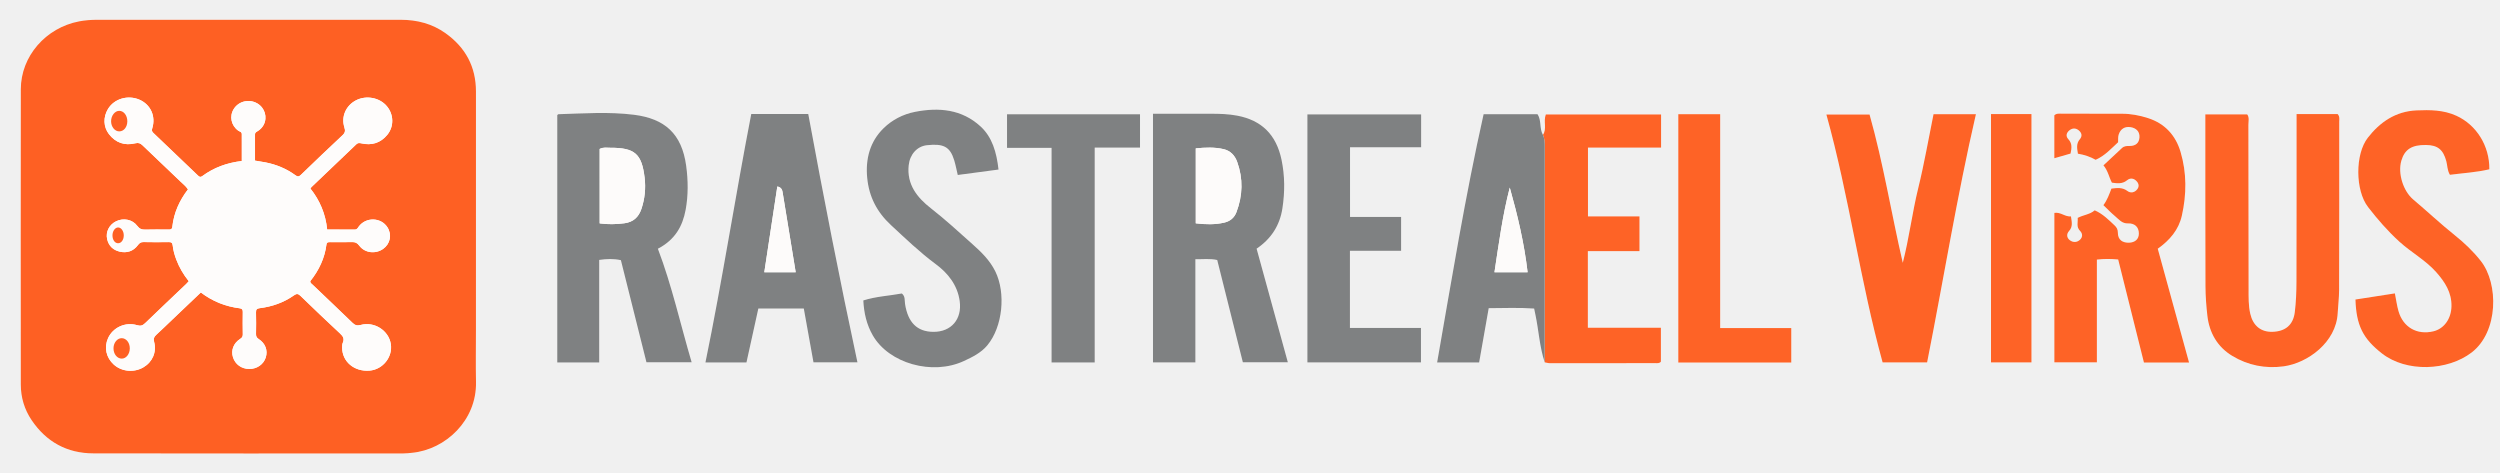
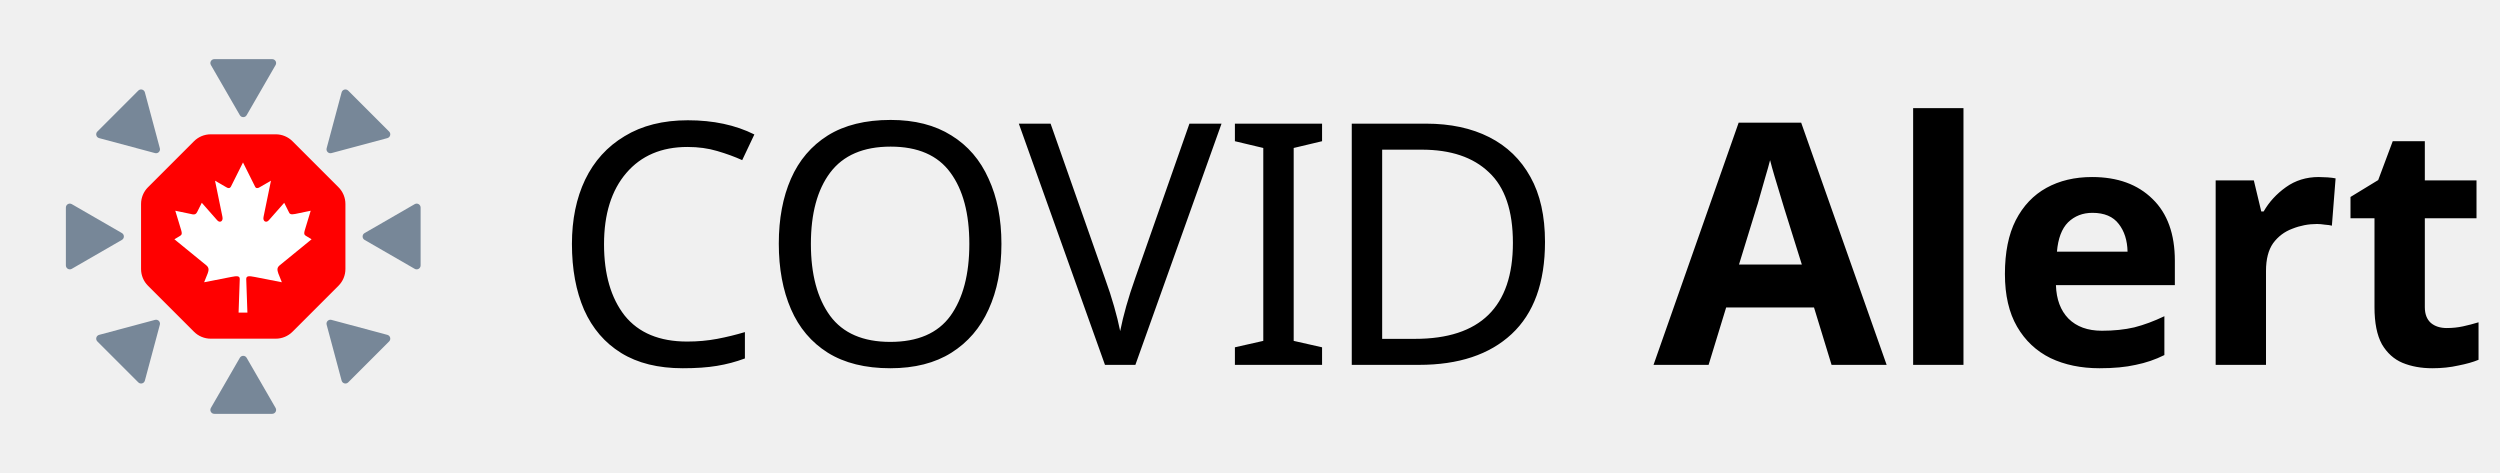
- <svg xmlns="http://www.w3.org/2000/svg" xmlns:xlink="http://www.w3.org/1999/xlink" version="1.1" id="Layer_1" x="0px" y="0px" width="185px" height="35px" viewBox="0 0 185 35" enable-background="new 0 0 185 35" xml:space="preserve">
-   <g>
-     <g>
-       <defs>
-         <rect id="SVGID_1_" x="0.5" width="184" height="35" />
-       </defs>
-       <clipPath id="SVGID_2_">
-         <use xlink:href="#SVGID_1_" overflow="visible" />
-       </clipPath>
-       <g id="gNJSbI.tif" clip-path="url(#SVGID_2_)">
-         <g>
-           <path fill="#FDFBFA" d="M114.177,9.981c-0.274-0.473-0.092-1.072-0.401-1.531c-1.334,0-2.646,0-3.989,0      c-1.367,6.089-2.36,12.217-3.44,18.371c1.097,0,2.082,0,3.109,0c0.238-1.349,0.47-2.658,0.709-4.016      c1.161-0.005,2.259-0.053,3.361,0.029c0.042,0.204,0.069,0.335,0.097,0.466c0.247,1.168,0.305,2.373,0.685,3.516      c0.133,0.022,0.266,0.063,0.399,0.063c2.591,0.001,5.183-0.001,7.774-0.005c0.155,0,0.323,0.028,0.424-0.112      c0-0.82,0-1.625,0-2.509c-1.835,0-3.616,0-5.405,0c0-1.913,0-3.745,0-5.669c1.292,0,2.551,0,3.821,0c0-0.894,0-1.694,0-2.568      c-1.298,0-2.538,0-3.812,0c0-1.719,0-3.363,0-5.092c1.825,0,3.607,0,5.41,0c0-0.868,0-1.651,0-2.451c-2.884,0-5.727,0-8.531,0      C114.196,9.005,114.486,9.529,114.177,9.981z M90.074,19.241c0.634,2.53,1.271,5.071,1.896,7.565c1.147,0,2.196,0,3.331,0      c-0.784-2.851-1.546-5.621-2.312-8.405c1.101-0.745,1.722-1.746,1.912-2.996c0.181-1.197,0.182-2.394-0.068-3.59      c-0.382-1.822-1.448-2.917-3.297-3.262c-0.633-0.118-1.263-0.135-1.898-0.138c-1.426-0.005-2.852-0.002-4.317-0.002      c0,6.175,0,12.275,0,18.403c1.047,0,2.052,0,3.138,0c0-2.562,0-5.073,0-7.637C89.032,19.195,89.524,19.119,90.074,19.241z       M48.684,18.406c1.275-0.663,1.83-1.67,2.054-2.881c0.199-1.079,0.189-2.162,0.04-3.254c-0.324-2.385-1.59-3.495-3.872-3.781      c-1.841-0.23-3.719-0.098-5.581-0.04c-0.035,0.001-0.068,0.053-0.088,0.07c0,6.109,0,12.205,0,18.301c1.049,0,2.037,0,3.105,0      c0-2.556,0-5.066,0-7.588c0.572-0.081,1.061-0.099,1.603,0.019c0.631,2.521,1.263,5.043,1.892,7.556c1.137,0,2.206,0,3.346,0      C50.345,23.971,49.729,21.153,48.684,18.406z M169.946,8.442c0,0.326,0,0.573,0,0.82c-0.001,3.864,0.004,7.729-0.008,11.593      c-0.002,0.749-0.03,1.503-0.123,2.245c-0.119,0.957-0.707,1.433-1.668,1.455c-0.846,0.019-1.425-0.455-1.629-1.342      c-0.139-0.604-0.122-1.221-0.123-1.833c-0.008-4.046-0.005-8.093-0.014-12.139c-0.001-0.262,0.086-0.544-0.089-0.776      c-1.025,0-2.033,0-3.097,0c0,0.232,0,0.41,0,0.589c0.001,4.046-0.004,8.093,0.01,12.139c0.003,0.726,0.059,1.454,0.141,2.176      c0.145,1.271,0.753,2.311,1.84,2.967c1.153,0.695,2.442,0.959,3.798,0.775c1.794-0.244,3.897-1.79,4.005-3.937      c0.029-0.567,0.103-1.133,0.105-1.699c0.011-4.16,0.01-8.32,0.01-12.48c0-0.175,0.051-0.366-0.118-0.552      C172.023,8.442,171.033,8.442,169.946,8.442z M156.745,19.202c0.644,2.576,1.276,5.102,1.907,7.626c1.137,0,2.195,0,3.339,0      c-0.781-2.838-1.544-5.613-2.316-8.421c0.885-0.627,1.547-1.4,1.782-2.443c0.354-1.576,0.367-3.162-0.094-4.72      c-0.365-1.233-1.164-2.102-2.401-2.501c-0.624-0.202-1.274-0.326-1.941-0.325c-1.478,0.003-2.955-0.006-4.433-0.006      c-0.2,0-0.412-0.03-0.567,0.123c0,1.045,0,2.076,0,3.176c0.448-0.129,0.832-0.24,1.201-0.346      c0.092-0.419,0.126-0.756-0.167-1.068c-0.206-0.22-0.141-0.471,0.087-0.654c0.222-0.177,0.469-0.174,0.688,0.006      c0.226,0.186,0.275,0.426,0.077,0.657c-0.274,0.32-0.207,0.665-0.141,1.069c0.478,0.078,0.925,0.228,1.313,0.452      c0.693-0.306,1.157-0.835,1.661-1.298c0.012-0.204-0.012-0.395,0.041-0.562c0.135-0.427,0.459-0.626,0.894-0.554      c0.397,0.066,0.672,0.315,0.647,0.747c-0.025,0.432-0.296,0.645-0.728,0.643c-0.206-0.001-0.403-0.002-0.571,0.157      c-0.441,0.421-0.891,0.832-1.368,1.276c0.336,0.394,0.412,0.876,0.626,1.282c0.419,0.06,0.784,0.103,1.128-0.18      c0.241-0.198,0.519-0.145,0.726,0.101c0.146,0.174,0.168,0.374,0.025,0.563c-0.199,0.263-0.501,0.304-0.727,0.133      c-0.376-0.285-0.759-0.228-1.186-0.178c-0.162,0.419-0.31,0.845-0.595,1.226c0.298,0.284,0.564,0.565,0.858,0.811      c0.285,0.238,0.51,0.558,0.974,0.54c0.461-0.018,0.79,0.245,0.793,0.745c0.002,0.444-0.313,0.663-0.708,0.68      c-0.486,0.021-0.849-0.196-0.847-0.749c0.001-0.231-0.09-0.385-0.245-0.532c-0.443-0.416-0.87-0.851-1.468-1.114      c-0.352,0.31-0.83,0.336-1.26,0.56c0.032,0.33-0.123,0.664,0.176,0.963c0.202,0.202,0.199,0.474-0.018,0.667      c-0.227,0.202-0.518,0.199-0.751,0.012c-0.229-0.184-0.236-0.458-0.047-0.667c0.292-0.322,0.207-0.659,0.143-1.085      c-0.44,0.045-0.769-0.342-1.228-0.258c0,3.699,0,7.367,0,11.056c1.057,0,2.063,0,3.146,0c0-2.57,0-5.081,0-7.601      C155.719,19.146,156.19,19.154,156.745,19.202z M55.592,8.438c-1.192,6.15-2.134,12.278-3.389,18.383c1.011,0,2.018,0,3.037,0      c0.298-1.352,0.586-2.66,0.879-3.99c1.149,0,2.229,0,3.362,0c0.243,1.351,0.482,2.68,0.717,3.983c1.114,0,2.142,0,3.255,0      c-1.321-6.15-2.511-12.253-3.64-18.376C58.373,8.438,57.014,8.438,55.592,8.438z M140.806,19.449      c-0.847-3.653-1.437-7.358-2.458-10.974c-1.04,0-2.083,0-3.195,0c1.695,6.095,2.494,12.311,4.161,18.343      c1.121,0,2.196,0,3.293,0c1.217-6.132,2.202-12.258,3.612-18.367c-1.111,0-2.101,0-3.137,0      c-0.373,1.829-0.687,3.665-1.131,5.469C141.501,15.743,141.28,17.606,140.806,19.449z M174.303,22.164      c0.063,1.925,0.559,2.897,1.965,3.994c1.811,1.414,4.865,1.287,6.636-0.075c1.989-1.531,2.004-5.088,0.678-6.77      c-0.564-0.716-1.209-1.33-1.921-1.901c-1.059-0.848-2.051-1.779-3.088-2.656c-0.733-0.62-1.147-1.919-0.873-2.862      c0.244-0.84,0.776-1.18,1.827-1.165c0.861,0.012,1.265,0.339,1.499,1.193c0.088,0.323,0.065,0.676,0.268,1.013      c0.977-0.128,1.965-0.181,2.919-0.407c0.021-1.741-0.964-3.294-2.449-3.967c-0.945-0.428-1.933-0.435-2.939-0.392      c-1.552,0.066-2.71,0.871-3.609,2.027c-0.949,1.22-0.927,3.896,0.016,5.12c0.701,0.911,1.46,1.781,2.319,2.564      c0.871,0.795,1.925,1.356,2.719,2.248c0.655,0.736,1.163,1.517,1.139,2.54c-0.022,0.935-0.555,1.657-1.33,1.847      c-1.209,0.296-2.246-0.291-2.59-1.491c-0.117-0.41-0.172-0.838-0.267-1.314C176.245,21.862,175.291,22.01,174.303,22.164z       M73.891,12.547c-0.144-1.285-0.467-2.4-1.332-3.193c-1.383-1.268-3.078-1.424-4.853-1.075      c-0.891,0.175-1.687,0.592-2.316,1.206c-1.021,0.996-1.352,2.288-1.216,3.687c0.134,1.381,0.713,2.518,1.756,3.485      c1.079,0.999,2.129,2.012,3.318,2.892c0.899,0.665,1.605,1.544,1.77,2.732c0.185,1.338-0.625,2.287-1.953,2.276      c-1.195-0.01-1.877-0.688-2.091-2.069c-0.04-0.258,0.031-0.554-0.236-0.77c-0.939,0.172-1.911,0.216-2.853,0.515      c0.05,0.953,0.253,1.802,0.7,2.584c1.189,2.076,4.402,2.988,6.743,1.901c0.634-0.294,1.272-0.607,1.734-1.161      c1.145-1.375,1.386-3.873,0.589-5.482c-0.404-0.815-1.028-1.418-1.685-2.005c-1.013-0.905-2.011-1.824-3.086-2.663      c-1.007-0.786-1.79-1.76-1.634-3.18c0.089-0.808,0.622-1.4,1.349-1.48c1.236-0.136,1.71,0.119,2.015,1.11      c0.105,0.341,0.169,0.694,0.264,1.093C71.886,12.814,72.864,12.684,73.891,12.547z M105.164,8.467c-2.858,0-5.638,0-8.417,0      c0,6.152,0,12.25,0,18.351c2.833,0,5.613,0,8.404,0c0-0.86,0-1.666,0-2.552c-1.776,0-3.512,0-5.256,0c0-1.93,0-3.778,0-5.706      c1.281,0,2.519,0,3.787,0c0-0.861,0-1.643,0-2.507c-1.276,0-2.512,0-3.78,0c0-1.744,0-3.406,0-5.155c1.785,0,3.519,0,5.262,0      C105.164,10.044,105.164,9.279,105.164,8.467z M77.815,10.943c0,5.36,0,10.621,0,15.88c1.092,0,2.102,0,3.194,0      c0-5.307,0-10.565,0-15.9c1.16,0,2.239,0,3.352,0c0-0.861,0-1.644,0-2.468c-3.298,0-6.556,0-9.841,0c0,0.833,0,1.633,0,2.489      C75.609,10.943,76.647,10.943,77.815,10.943z M127.292,24.277c0-5.333,0-10.565,0-15.823c-1.08,0-2.086,0-3.099,0      c0,6.159,0,12.271,0,18.377c2.821,0,5.581,0,8.36,0c0-0.867,0-1.688,0-2.553C130.8,24.277,129.102,24.277,127.292,24.277z       M147.334,8.441c0,6.178,0,12.277,0,18.376c1.039,0,2.023,0,2.995,0c0-6.157,0-12.257,0-18.376      C149.307,8.441,148.339,8.441,147.334,8.441z" />
-           <path fill="#7F8182" d="M90.074,19.241c-0.55-0.122-1.042-0.046-1.615-0.061c0,2.565,0,5.075,0,7.637c-1.085,0-2.091,0-3.138,0      c0-6.128,0-12.228,0-18.403c1.465,0,2.891-0.004,4.317,0.002c0.635,0.002,1.265,0.02,1.898,0.138      c1.849,0.344,2.915,1.44,3.297,3.262c0.25,1.195,0.25,2.393,0.068,3.59c-0.189,1.25-0.811,2.251-1.912,2.996      c0.766,2.783,1.528,5.553,2.312,8.405c-1.135,0-2.185,0-3.331,0C91.345,24.313,90.708,21.772,90.074,19.241z M88.486,16.527      c0.737,0.088,1.431,0.105,2.121-0.058c0.428-0.101,0.734-0.36,0.89-0.77c0.469-1.235,0.503-2.484,0.052-3.727      c-0.168-0.464-0.492-0.817-1.003-0.936c-0.669-0.155-1.341-0.129-2.06-0.056C88.486,12.843,88.486,14.668,88.486,16.527z" />
-           <path fill="#7F8182" d="M48.684,18.406c1.045,2.748,1.661,5.565,2.499,8.403c-1.14,0-2.21,0-3.346,0      c-0.629-2.513-1.261-5.036-1.892-7.556c-0.542-0.118-1.031-0.099-1.603-0.019c0,2.522,0,5.031,0,7.588c-1.068,0-2.056,0-3.105,0      c0-6.095,0-12.192,0-18.301c0.02-0.017,0.053-0.069,0.088-0.07c1.862-0.058,3.74-0.19,5.581,0.04      c2.282,0.286,3.548,1.396,3.872,3.781c0.148,1.092,0.159,2.175-0.04,3.254C50.514,16.736,49.959,17.743,48.684,18.406z       M44.375,16.531c0.626,0.084,1.227,0.07,1.832-0.01c0.658-0.088,1.056-0.455,1.262-1.075c0.247-0.745,0.325-1.508,0.234-2.281      c-0.211-1.792-0.728-2.235-2.557-2.23c-0.243,0.001-0.497-0.059-0.772,0.089C44.375,12.832,44.375,14.654,44.375,16.531z" />
-           <path fill="#FE6326" d="M169.946,8.442c1.087,0,2.077,0,3.04,0c0.169,0.186,0.118,0.377,0.118,0.552      c0.001,4.16,0.002,8.32-0.01,12.48c-0.002,0.566-0.076,1.132-0.105,1.699c-0.108,2.147-2.21,3.693-4.005,3.937      c-1.356,0.184-2.645-0.079-3.798-0.775c-1.087-0.656-1.696-1.697-1.84-2.967c-0.082-0.721-0.138-1.45-0.141-2.176      c-0.014-4.046-0.009-8.093-0.01-12.139c0-0.179,0-0.357,0-0.589c1.064,0,2.072,0,3.097,0c0.175,0.232,0.088,0.515,0.089,0.776      c0.008,4.046,0.006,8.093,0.014,12.139c0.001,0.613-0.015,1.23,0.123,1.833c0.204,0.887,0.783,1.361,1.629,1.342      c0.961-0.022,1.549-0.498,1.668-1.455c0.092-0.742,0.12-1.496,0.123-2.245c0.012-3.864,0.007-7.729,0.008-11.593      C169.946,9.016,169.946,8.769,169.946,8.442z" />
-           <path fill="#FE6326" d="M156.745,19.202c-0.556-0.048-1.026-0.056-1.576,0.008c0,2.521,0,5.031,0,7.601      c-1.083,0-2.089,0-3.146,0c0-3.689,0-7.357,0-11.056c0.46-0.084,0.788,0.303,1.228,0.258c0.065,0.426,0.15,0.763-0.143,1.085      c-0.189,0.208-0.183,0.483,0.047,0.667c0.234,0.187,0.524,0.19,0.751-0.012c0.218-0.194,0.221-0.465,0.018-0.667      c-0.299-0.299-0.144-0.633-0.176-0.963c0.431-0.225,0.909-0.251,1.26-0.56c0.599,0.263,1.026,0.698,1.468,1.114      c0.156,0.146,0.246,0.301,0.245,0.532c-0.002,0.553,0.361,0.77,0.847,0.749c0.395-0.017,0.71-0.235,0.708-0.68      c-0.003-0.5-0.331-0.762-0.793-0.745c-0.464,0.018-0.688-0.302-0.974-0.54c-0.295-0.246-0.56-0.526-0.858-0.811      c0.285-0.38,0.433-0.806,0.595-1.226c0.427-0.049,0.81-0.106,1.186,0.178c0.226,0.171,0.528,0.13,0.727-0.133      c0.143-0.189,0.122-0.389-0.025-0.563c-0.207-0.246-0.485-0.299-0.726-0.101c-0.344,0.283-0.709,0.24-1.128,0.18      c-0.215-0.406-0.291-0.888-0.626-1.282c0.478-0.444,0.927-0.856,1.368-1.276c0.167-0.16,0.365-0.159,0.571-0.157      c0.432,0.003,0.703-0.211,0.728-0.643c0.025-0.432-0.251-0.681-0.647-0.747c-0.435-0.073-0.759,0.126-0.894,0.554      c-0.053,0.167-0.029,0.357-0.041,0.562c-0.505,0.462-0.968,0.992-1.661,1.298c-0.388-0.224-0.835-0.374-1.313-0.452      c-0.066-0.404-0.133-0.748,0.141-1.069c0.198-0.232,0.148-0.471-0.077-0.657c-0.219-0.18-0.466-0.183-0.688-0.006      c-0.228,0.182-0.293,0.434-0.087,0.654c0.293,0.313,0.259,0.65,0.167,1.068c-0.37,0.106-0.753,0.217-1.201,0.346      c0-1.1,0-2.132,0-3.176c0.155-0.154,0.367-0.124,0.567-0.123c1.478,0,2.955,0.01,4.433,0.006      c0.667-0.002,1.316,0.123,1.941,0.325c1.237,0.399,2.036,1.268,2.401,2.501c0.462,1.559,0.449,3.144,0.094,4.72      c-0.235,1.044-0.897,1.817-1.782,2.443c0.772,2.808,1.535,5.583,2.316,8.421c-1.144,0-2.202,0-3.339,0      C158.021,24.304,157.389,21.778,156.745,19.202z" />
-           <path fill="#7F8182" d="M55.592,8.438c1.422,0,2.781,0,4.22,0c1.129,6.123,2.319,12.226,3.64,18.376c-1.113,0-2.141,0-3.255,0      c-0.234-1.303-0.474-2.632-0.717-3.983c-1.133,0-2.213,0-3.362,0c-0.293,1.33-0.581,2.638-0.879,3.99c-1.019,0-2.025,0-3.037,0      C53.458,20.716,54.4,14.588,55.592,8.438z M58.882,20.15c-0.324-1.989-0.635-3.912-0.955-5.833      c-0.034-0.203-0.053-0.449-0.406-0.517c-0.321,2.114-0.638,4.204-0.964,6.35C57.367,20.15,58.081,20.15,58.882,20.15z" />
-           <path fill="#FE6326" d="M140.806,19.449c0.474-1.843,0.696-3.706,1.144-5.529c0.444-1.804,0.758-3.64,1.131-5.469      c1.036,0,2.026,0,3.137,0c-1.41,6.109-2.394,12.235-3.612,18.367c-1.097,0-2.172,0-3.293,0      c-1.667-6.032-2.466-12.248-4.161-18.343c1.112,0,2.155,0,3.195,0C139.369,12.091,139.959,15.796,140.806,19.449z" />
-           <path fill="#FE6326" d="M174.303,22.164c0.988-0.154,1.942-0.302,2.918-0.454c0.095,0.477,0.15,0.904,0.267,1.314      c0.343,1.2,1.381,1.787,2.59,1.491c0.775-0.19,1.309-0.912,1.33-1.847c0.024-1.023-0.484-1.804-1.139-2.54      c-0.794-0.891-1.848-1.453-2.719-2.248c-0.858-0.783-1.617-1.653-2.319-2.564c-0.943-1.225-0.964-3.901-0.016-5.12      c0.899-1.156,2.057-1.96,3.609-2.027c1.006-0.043,1.995-0.036,2.939,0.392c1.486,0.672,2.47,2.226,2.449,3.967      c-0.954,0.226-1.942,0.279-2.919,0.407c-0.203-0.337-0.18-0.69-0.268-1.013c-0.234-0.854-0.637-1.181-1.499-1.193      c-1.051-0.015-1.583,0.325-1.827,1.165c-0.274,0.943,0.141,2.242,0.873,2.862c1.037,0.877,2.029,1.808,3.088,2.656      c0.712,0.57,1.357,1.185,1.921,1.901c1.325,1.682,1.311,5.239-0.678,6.77c-1.771,1.363-4.825,1.489-6.636,0.075      C174.862,25.061,174.366,24.089,174.303,22.164z" />
-           <path fill="#7F8182" d="M73.891,12.547c-1.027,0.137-2.005,0.267-3.018,0.402c-0.095-0.398-0.159-0.752-0.264-1.093      c-0.305-0.991-0.779-1.246-2.015-1.11c-0.727,0.08-1.261,0.672-1.349,1.48c-0.156,1.421,0.627,2.395,1.634,3.18      c1.075,0.839,2.072,1.758,3.086,2.663c0.657,0.586,1.281,1.19,1.685,2.005c0.797,1.609,0.555,4.107-0.589,5.482      c-0.461,0.554-1.1,0.867-1.734,1.161c-2.341,1.087-5.554,0.175-6.743-1.901c-0.448-0.781-0.651-1.631-0.7-2.584      c0.942-0.299,1.915-0.343,2.853-0.515c0.267,0.217,0.196,0.512,0.236,0.77c0.214,1.381,0.896,2.059,2.091,2.069      c1.328,0.011,2.139-0.939,1.953-2.276c-0.165-1.188-0.871-2.067-1.77-2.732c-1.189-0.88-2.239-1.893-3.318-2.892      c-1.043-0.966-1.622-2.104-1.756-3.485c-0.136-1.4,0.195-2.692,1.216-3.687c0.63-0.614,1.426-1.031,2.316-1.206      c1.775-0.349,3.471-0.193,4.853,1.075C73.424,10.147,73.747,11.262,73.891,12.547z" />
-           <path fill="#FE6326" d="M114.177,9.981c0.309-0.452,0.019-0.976,0.212-1.509c2.804,0,5.647,0,8.531,0c0,0.801,0,1.583,0,2.451      c-1.803,0-3.585,0-5.41,0c0,1.729,0,3.373,0,5.092c1.274,0,2.515,0,3.812,0c0,0.874,0,1.674,0,2.568c-1.27,0-2.529,0-3.821,0      c0,1.924,0,3.756,0,5.669c1.788,0,3.57,0,5.405,0c0,0.884,0,1.689,0,2.509c-0.101,0.14-0.269,0.112-0.424,0.112      c-2.591,0.004-5.183,0.007-7.774,0.005c-0.133,0-0.266-0.041-0.399-0.063c0.002-5.309,0.003-10.619,0.005-15.928      C114.313,10.578,114.311,10.27,114.177,9.981z" />
-           <path fill="#7F8182" d="M105.164,8.467c0,0.811,0,1.577,0,2.431c-1.743,0-3.477,0-5.262,0c0,1.749,0,3.411,0,5.155      c1.267,0,2.504,0,3.78,0c0,0.864,0,1.645,0,2.507c-1.268,0-2.506,0-3.787,0c0,1.928,0,3.776,0,5.706c1.744,0,3.48,0,5.256,0      c0,0.886,0,1.692,0,2.552c-2.791,0-5.57,0-8.404,0c0-6.101,0-12.199,0-18.351C99.526,8.467,102.306,8.467,105.164,8.467z" />
-           <path fill="#7F8182" d="M114.177,9.981c0.134,0.289,0.136,0.598,0.136,0.907c-0.002,5.309-0.003,10.619-0.005,15.928      c-0.381-1.142-0.438-2.347-0.685-3.516c-0.028-0.131-0.055-0.262-0.097-0.466c-1.102-0.082-2.2-0.034-3.361-0.029      c-0.24,1.358-0.471,2.666-0.709,4.016c-1.026,0-2.012,0-3.109,0c1.08-6.154,2.074-12.282,3.44-18.371c1.343,0,2.655,0,3.989,0      C114.085,8.909,113.903,9.508,114.177,9.981z M113.043,20.146c-0.252-2.155-0.74-4.208-1.32-6.265      c-0.536,2.061-0.81,4.142-1.133,6.265C111.453,20.146,112.234,20.146,113.043,20.146z" />
-           <path fill="#7F8182" d="M77.815,10.943c-1.167,0-2.206,0-3.295,0c0-0.855,0-1.656,0-2.489c3.285,0,6.543,0,9.841,0      c0,0.824,0,1.607,0,2.468c-1.113,0-2.192,0-3.352,0c0,5.335,0,10.593,0,15.9c-1.092,0-2.102,0-3.194,0      C77.815,21.563,77.815,16.303,77.815,10.943z" />
-           <path fill="#FE6326" d="M127.292,24.277c1.81,0,3.508,0,5.262,0c0,0.866,0,1.687,0,2.553c-2.779,0-5.54,0-8.36,0      c0-6.105,0-12.218,0-18.377c1.012,0,2.019,0,3.099,0C127.292,13.712,127.292,18.944,127.292,24.277z" />
-           <path fill="#FE6326" d="M147.334,8.441c1.006,0,1.974,0,2.995,0c0,6.12,0,12.219,0,18.376c-0.972,0-1.956,0-2.995,0      C147.334,20.718,147.334,14.619,147.334,8.441z" />
-           <path fill="#FDFBFA" d="M88.486,16.527c0-1.86,0-3.685,0-5.546c0.72-0.073,1.392-0.099,2.06,0.056      c0.511,0.118,0.835,0.472,1.003,0.936c0.451,1.243,0.417,2.492-0.052,3.727c-0.156,0.411-0.462,0.67-0.89,0.77      C89.917,16.632,89.223,16.615,88.486,16.527z" />
-           <path fill="#FDFBFA" d="M44.375,16.531c0-1.877,0-3.699,0-5.507c0.275-0.148,0.529-0.088,0.772-0.089      c1.829-0.006,2.346,0.438,2.557,2.23c0.091,0.772,0.013,1.535-0.234,2.281c-0.206,0.621-0.604,0.988-1.262,1.075      C45.601,16.601,45.001,16.615,44.375,16.531z" />
-           <path fill="#FDFBFA" d="M58.882,20.15c-0.801,0-1.515,0-2.324,0c0.326-2.146,0.643-4.236,0.964-6.35      c0.353,0.068,0.372,0.313,0.406,0.517C58.248,16.238,58.558,18.161,58.882,20.15z" />
-           <path fill="#FDFBFA" d="M113.043,20.146c-0.809,0-1.589,0-2.453,0c0.323-2.122,0.597-4.204,1.133-6.265      C112.303,15.938,112.791,17.991,113.043,20.146z" />
-         </g>
-       </g>
-     </g>
-     <g>
-       <defs>
-         <rect id="SVGID_3_" x="0.5" width="184" height="35" />
-       </defs>
-       <clipPath id="SVGID_4_">
-         <use xlink:href="#SVGID_3_" overflow="visible" />
-       </clipPath>
-       <g id="vZwgFV.tif" clip-path="url(#SVGID_4_)">
-         <g>
-           <path fill="#FEFCFB" d="M18.221,1.464c-3.671,0-7.342,0-11.013,0c-0.453,0-0.903,0.031-1.349,0.116      C3.385,2.051,1.544,4.163,1.54,6.598c-0.011,7.288-0.006,14.577-0.001,21.865c0.001,0.949,0.265,1.834,0.795,2.62      c1.09,1.619,2.633,2.462,4.576,2.467c7.643,0.018,15.287,0.008,22.931,0.005c0.214,0,0.429-0.027,0.643-0.047      c2.502-0.24,4.798-2.408,4.74-5.231c-0.027-1.291-0.004-2.584-0.004-3.876c0-5.878-0.002-11.756,0.001-17.634      c0.001-1.832-0.776-3.257-2.25-4.309c-0.988-0.705-2.112-0.994-3.317-0.994C25.843,1.464,22.032,1.464,18.221,1.464z" />
-           <path fill="#FE6023" d="M18.221,1.464c3.811,0,7.622,0,11.433,0c1.205,0,2.329,0.289,3.317,0.994      c1.474,1.052,2.251,2.477,2.25,4.309c-0.004,5.878-0.001,11.756-0.001,17.634c0,1.292-0.022,2.584,0.004,3.876      c0.058,2.822-2.238,4.991-4.74,5.231c-0.214,0.021-0.429,0.047-0.643,0.047c-7.644,0.002-15.287,0.012-22.931-0.005      c-1.943-0.004-3.486-0.847-4.576-2.467c-0.529-0.787-0.794-1.671-0.795-2.62C1.534,21.175,1.529,13.887,1.54,6.598      C1.544,4.163,3.385,2.051,5.859,1.58c0.446-0.085,0.896-0.116,1.349-0.116C10.879,1.464,14.55,1.464,18.221,1.464z       M14.861,21.643c0.878,0.666,1.831,1.037,2.877,1.168c0.181,0.023,0.231,0.097,0.229,0.268c-0.008,0.56-0.009,1.12,0.001,1.679      c0.003,0.168-0.077,0.242-0.204,0.326c-0.485,0.319-0.679,0.833-0.525,1.34c0.163,0.536,0.639,0.879,1.219,0.877      c0.565-0.001,1.047-0.34,1.21-0.85c0.166-0.521-0.025-1.043-0.526-1.366c-0.148-0.095-0.197-0.196-0.194-0.365      c0.009-0.538,0.012-1.077-0.001-1.615c-0.005-0.207,0.066-0.276,0.268-0.301c0.922-0.115,1.782-0.414,2.544-0.953      c0.203-0.144,0.317-0.116,0.485,0.047c0.967,0.936,1.937,1.868,2.925,2.782c0.227,0.21,0.329,0.392,0.199,0.686      c-0.046,0.103-0.046,0.232-0.047,0.349c-0.004,1.045,0.9,1.803,2.032,1.708c0.978-0.082,1.719-1.009,1.57-1.965      c-0.156-1.002-1.221-1.691-2.234-1.412c-0.273,0.075-0.428,0.012-0.615-0.17c-0.958-0.929-1.929-1.845-2.894-2.768      c-0.083-0.08-0.19-0.143-0.223-0.263c0.009-0.024,0.011-0.048,0.024-0.064c0.626-0.793,1.048-1.676,1.178-2.685      c0.024-0.185,0.145-0.18,0.28-0.18c0.538,0.002,1.077,0.011,1.615-0.004c0.236-0.007,0.382,0.06,0.531,0.26      c0.408,0.55,1.199,0.644,1.765,0.247c0.533-0.375,0.67-1.053,0.323-1.599c-0.474-0.745-1.588-0.777-2.121-0.06      c-0.076,0.102-0.121,0.226-0.285,0.225c-0.676-0.004-1.351-0.002-2.055-0.002c-0.116-1.154-0.544-2.158-1.241-3.033      c0.041-0.056,0.056-0.086,0.079-0.107c1.106-1.055,2.215-2.106,3.318-3.165c0.123-0.118,0.229-0.104,0.377-0.071      c0.759,0.173,1.415-0.023,1.913-0.628c0.51-0.619,0.488-1.5-0.023-2.115c-0.538-0.648-1.533-0.837-2.296-0.438      c-0.74,0.387-1.103,1.204-0.854,1.991c0.078,0.245,0.066,0.399-0.132,0.583c-1.039,0.97-2.065,1.952-3.087,2.94      c-0.149,0.144-0.244,0.142-0.406,0.024c-0.662-0.483-1.404-0.789-2.207-0.948c-0.25-0.049-0.502-0.086-0.781-0.133      c0-0.607,0-1.198,0-1.788c0-0.054,0.003-0.108,0.001-0.161c-0.003-0.118,0.083-0.165,0.168-0.215      c0.199-0.117,0.36-0.272,0.469-0.477c0.301-0.566,0.092-1.269-0.473-1.594c-0.604-0.347-1.371-0.165-1.735,0.412      c-0.34,0.538-0.196,1.225,0.328,1.604c0.098,0.071,0.263,0.085,0.264,0.252c0.003,0.663,0.001,1.326,0.001,1.997      c-1.101,0.132-2.073,0.484-2.931,1.122c-0.125,0.093-0.209,0.053-0.306-0.041c-1.103-1.058-2.208-2.115-3.316-3.168      c-0.111-0.106-0.115-0.199-0.071-0.342c0.272-0.888-0.123-1.75-0.953-2.11C9.457,7.007,8.447,7.308,7.987,8.072      C7.628,8.669,7.646,9.388,8.061,9.924c0.497,0.643,1.163,0.873,1.948,0.681c0.237-0.058,0.374-0.007,0.537,0.149      c0.931,0.896,1.872,1.78,2.804,2.675c0.192,0.184,0.406,0.35,0.561,0.585c-0.634,0.825-1.046,1.737-1.159,2.77      c-0.022,0.199-0.142,0.205-0.293,0.204c-0.571-0.003-1.142-0.013-1.712,0.004c-0.258,0.008-0.425-0.057-0.59-0.277      c-0.364-0.486-1.029-0.606-1.573-0.335c-0.502,0.249-0.775,0.781-0.656,1.312c0.112,0.5,0.437,0.813,0.928,0.929      c0.541,0.127,1.007-0.03,1.346-0.478c0.113-0.149,0.214-0.234,0.415-0.229c0.624,0.014,1.249,0.011,1.873,0.002      c0.185-0.002,0.269,0.05,0.29,0.247c0.037,0.354,0.135,0.696,0.259,1.03c0.219,0.588,0.534,1.122,0.931,1.619      c-0.075,0.081-0.13,0.146-0.191,0.204c-1.013,0.965-2.031,1.925-3.038,2.897c-0.18,0.174-0.329,0.231-0.589,0.153      c-0.876-0.264-1.802,0.168-2.159,0.969c-0.303,0.679-0.138,1.43,0.427,1.942c0.585,0.53,1.498,0.614,2.196,0.203      c0.666-0.392,0.989-1.119,0.79-1.879c-0.063-0.241-0.007-0.374,0.161-0.527c0.406-0.369,0.797-0.755,1.195-1.133      C13.453,22.981,14.146,22.322,14.861,21.643z" />
-           <path fill="#FEFCFB" d="M14.861,21.643c-0.714,0.679-1.407,1.338-2.1,1.997c-0.398,0.378-0.789,0.764-1.195,1.133      c-0.168,0.153-0.224,0.286-0.161,0.527c0.199,0.76-0.124,1.487-0.79,1.879c-0.698,0.411-1.611,0.327-2.196-0.203      c-0.565-0.511-0.73-1.263-0.427-1.942c0.357-0.8,1.283-1.232,2.159-0.969c0.26,0.078,0.409,0.021,0.589-0.153      c1.007-0.972,2.025-1.932,3.038-2.897c0.061-0.058,0.115-0.123,0.191-0.204c-0.397-0.497-0.712-1.031-0.931-1.619      c-0.124-0.334-0.222-0.677-0.259-1.03c-0.02-0.197-0.105-0.249-0.29-0.247c-0.624,0.008-1.249,0.012-1.873-0.002      c-0.201-0.005-0.302,0.08-0.415,0.229c-0.339,0.448-0.805,0.605-1.346,0.478c-0.49-0.115-0.815-0.429-0.928-0.929      c-0.119-0.531,0.154-1.063,0.656-1.312c0.544-0.27,1.209-0.15,1.573,0.335c0.165,0.22,0.332,0.285,0.59,0.277      c0.57-0.017,1.141-0.007,1.712-0.004c0.151,0.001,0.271-0.005,0.293-0.204c0.113-1.033,0.525-1.945,1.159-2.77      c-0.155-0.235-0.369-0.401-0.561-0.585c-0.932-0.894-1.874-1.779-2.804-2.675c-0.162-0.156-0.3-0.207-0.537-0.149      c-0.784,0.191-1.45-0.039-1.948-0.681C7.646,9.388,7.628,8.669,7.987,8.072c0.46-0.765,1.47-1.065,2.327-0.694      c0.83,0.36,1.225,1.222,0.953,2.11c-0.044,0.142-0.04,0.236,0.071,0.342c1.108,1.053,2.212,2.11,3.316,3.168      c0.097,0.093,0.181,0.134,0.306,0.041c0.858-0.638,1.83-0.99,2.931-1.122c0-0.672,0.002-1.335-0.001-1.997      c-0.001-0.167-0.166-0.181-0.264-0.252c-0.525-0.379-0.668-1.065-0.328-1.604c0.364-0.578,1.131-0.76,1.735-0.412      c0.565,0.325,0.774,1.028,0.473,1.594c-0.109,0.205-0.27,0.36-0.469,0.477c-0.085,0.05-0.17,0.097-0.168,0.215      c0.001,0.054-0.001,0.108-0.001,0.161c0,0.59,0,1.181,0,1.788c0.279,0.047,0.531,0.084,0.781,0.133      c0.803,0.158,1.545,0.465,2.207,0.948c0.162,0.118,0.257,0.12,0.406-0.024c1.022-0.987,2.048-1.97,3.087-2.94      c0.198-0.185,0.209-0.339,0.132-0.583c-0.249-0.787,0.114-1.603,0.854-1.991c0.763-0.399,1.758-0.21,2.296,0.438      c0.511,0.615,0.534,1.496,0.023,2.115c-0.498,0.605-1.154,0.8-1.913,0.628c-0.148-0.034-0.254-0.047-0.377,0.071      c-1.103,1.059-2.212,2.111-3.318,3.165c-0.023,0.022-0.038,0.051-0.079,0.107c0.698,0.875,1.125,1.879,1.241,3.033      c0.704,0,1.38-0.002,2.055,0.002c0.164,0.001,0.209-0.124,0.285-0.225c0.534-0.718,1.648-0.685,2.121,0.06      c0.347,0.545,0.21,1.224-0.323,1.599c-0.566,0.398-1.357,0.304-1.765-0.247c-0.149-0.2-0.294-0.267-0.531-0.26      c-0.538,0.015-1.076,0.006-1.615,0.004c-0.135,0-0.256-0.005-0.28,0.18c-0.13,1.01-0.552,1.892-1.178,2.685      c-0.013,0.016-0.015,0.04-0.024,0.064c0.033,0.12,0.14,0.184,0.223,0.263c0.965,0.923,1.936,1.839,2.894,2.768      c0.187,0.182,0.342,0.245,0.615,0.17c1.013-0.279,2.078,0.409,2.234,1.412c0.149,0.956-0.591,1.883-1.57,1.965      c-1.132,0.095-2.036-0.663-2.032-1.708c0-0.117,0.001-0.246,0.047-0.349c0.13-0.294,0.028-0.477-0.199-0.686      c-0.988-0.914-1.958-1.846-2.925-2.782c-0.168-0.163-0.282-0.191-0.485-0.047c-0.761,0.539-1.622,0.838-2.544,0.953      c-0.202,0.025-0.273,0.094-0.268,0.301c0.013,0.538,0.01,1.077,0.001,1.615c-0.003,0.168,0.046,0.269,0.194,0.365      c0.501,0.323,0.692,0.844,0.526,1.366c-0.163,0.51-0.645,0.848-1.21,0.85c-0.58,0.002-1.056-0.341-1.219-0.877      c-0.154-0.507,0.04-1.022,0.525-1.34c0.127-0.084,0.207-0.158,0.204-0.326c-0.01-0.56-0.009-1.12-0.001-1.679      c0.002-0.171-0.048-0.245-0.229-0.268C16.692,22.68,15.738,22.309,14.861,21.643z M9.422,8.981      c0.003-0.433-0.261-0.778-0.596-0.78C8.498,8.2,8.216,8.565,8.221,8.982c0.005,0.407,0.279,0.742,0.605,0.74      C9.163,9.72,9.418,9.403,9.422,8.981z M8.399,25.763c-0.006,0.43,0.266,0.776,0.611,0.775c0.325-0.001,0.592-0.341,0.594-0.757      c0.002-0.417-0.26-0.751-0.593-0.756C8.681,25.02,8.405,25.353,8.399,25.763z M9.159,17.426      c0.002-0.325-0.187-0.594-0.419-0.594c-0.228,0-0.421,0.276-0.417,0.597c0.004,0.32,0.175,0.562,0.403,0.571      C8.966,18.01,9.157,17.757,9.159,17.426z" />
-           <path fill="#FE6023" d="M9.422,8.981C9.418,9.403,9.163,9.72,8.826,9.722c-0.327,0.002-0.601-0.333-0.605-0.74      C8.216,8.565,8.498,8.2,8.825,8.202C9.161,8.203,9.425,8.548,9.422,8.981z" />
-           <path fill="#FE6023" d="M8.399,25.763c0.006-0.41,0.283-0.743,0.613-0.738c0.333,0.005,0.595,0.339,0.593,0.756      c-0.002,0.417-0.269,0.756-0.594,0.757C8.665,26.538,8.392,26.193,8.399,25.763z" />
-           <path fill="#FE6023" d="M9.159,17.426C9.157,17.757,8.966,18.01,8.726,18c-0.229-0.009-0.399-0.251-0.403-0.571      c-0.004-0.321,0.189-0.596,0.417-0.597C8.971,16.832,9.161,17.101,9.159,17.426z" />
-         </g>
-       </g>
-     </g>
+ <svg xmlns="http://www.w3.org/2000/svg" width="185" height="35" viewBox="0 0 185 35" fill="none">
+   <g clip-path="url(#clip0)">
+     <path d="M18.253 8.522C18.141 8.717 17.86 8.717 17.748 8.522L15.607 4.813C15.494 4.619 15.635 4.376 15.859 4.376L20.142 4.376C20.366 4.376 20.506 4.619 20.394 4.813L18.253 8.522Z" fill="#778798" />
+     <path d="M17.747 26.478C17.859 26.283 18.14 26.283 18.252 26.478L20.393 30.186C20.506 30.381 20.365 30.624 20.141 30.624L15.858 30.624C15.634 30.624 15.494 30.381 15.606 30.186L17.747 26.478Z" fill="#778798" />
+     <path d="M24.528 11.329C24.311 11.388 24.113 11.189 24.171 10.972L25.279 6.836C25.337 6.619 25.608 6.546 25.767 6.705L28.795 9.733C28.954 9.892 28.881 10.163 28.664 10.221L24.528 11.329Z" fill="#778798" />
+     <path d="M11.472 23.671C11.689 23.612 11.887 23.811 11.829 24.028L10.721 28.164C10.663 28.381 10.392 28.454 10.233 28.295L7.205 25.267C7.046 25.108 7.119 24.837 7.336 24.779L11.472 23.671Z" fill="#778798" />
+     <path d="M26.979 17.753C26.784 17.641 26.784 17.36 26.979 17.248L30.688 15.107C30.882 14.994 31.125 15.135 31.125 15.359L31.125 19.642C31.125 19.866 30.882 20.006 30.688 19.894L26.979 17.753Z" fill="#778798" />
+     <path d="M9.021 17.247C9.216 17.359 9.216 17.64 9.021 17.752L5.312 19.893C5.118 20.006 4.875 19.865 4.875 19.641L4.875 15.358C4.875 15.134 5.118 14.994 5.312 15.106L9.021 17.247Z" fill="#778798" />
+     <path d="M24.171 24.028C24.112 23.811 24.311 23.613 24.528 23.671L28.664 24.779C28.881 24.837 28.954 25.108 28.795 25.267L25.767 28.295C25.608 28.454 25.337 28.381 25.279 28.164L24.171 24.028Z" fill="#778798" />
+     <path d="M11.829 10.972C11.888 11.189 11.689 11.387 11.472 11.329L7.336 10.221C7.119 10.163 7.046 9.892 7.205 9.733L10.233 6.705C10.392 6.546 10.663 6.619 10.721 6.836L11.829 10.972Z" fill="#778798" />
+     <path d="M14.355 10.452C14.683 10.124 15.128 9.939 15.592 9.939L20.407 9.939C20.871 9.939 21.316 10.124 21.644 10.452L25.048 13.856C25.376 14.184 25.561 14.629 25.561 15.094V19.908C25.561 20.372 25.376 20.817 25.048 21.145L21.644 24.549C21.316 24.877 20.871 25.062 20.407 25.062H15.592C15.128 25.062 14.683 24.877 14.355 24.549L10.951 21.145C10.623 20.817 10.438 20.372 10.438 19.908L10.438 15.094C10.438 14.629 10.623 14.184 10.951 13.856L14.355 10.452Z" fill="#FF0000" />
+     <path d="M18.308 23.131L18.221 20.648C18.221 20.408 18.417 20.408 18.853 20.495L20.857 20.887L20.596 20.234C20.509 19.972 20.487 19.82 20.683 19.645L23.057 17.707L22.622 17.445C22.491 17.358 22.491 17.249 22.556 17.032L22.992 15.594L21.837 15.834C21.511 15.899 21.423 15.834 21.358 15.659L21.031 15.006L19.899 16.291C19.703 16.531 19.419 16.378 19.506 16.03L20.051 13.372L19.223 13.851C19.093 13.938 18.94 13.96 18.875 13.808L17.982 12.021L17.089 13.808C17.002 13.96 16.871 13.938 16.74 13.851L15.912 13.372L16.457 16.03C16.544 16.378 16.261 16.531 16.065 16.291L14.932 15.006L14.605 15.659C14.518 15.834 14.431 15.921 14.126 15.834L12.972 15.594L13.407 17.032C13.473 17.249 13.473 17.358 13.342 17.445L12.906 17.707L15.281 19.645C15.477 19.82 15.455 19.994 15.368 20.234L15.106 20.887L17.11 20.495C17.546 20.408 17.742 20.408 17.742 20.648L17.655 23.131H18.308Z" fill="white" />
+     <path d="M50.873 10.875C48.957 10.875 47.448 11.517 46.348 12.8C45.248 14.083 44.698 15.842 44.698 18.075C44.698 20.292 45.207 22.05 46.223 23.35C47.257 24.633 48.798 25.275 50.848 25.275C51.632 25.275 52.373 25.208 53.073 25.075C53.773 24.942 54.457 24.775 55.123 24.575V26.525C54.457 26.775 53.765 26.958 53.048 27.075C52.348 27.192 51.507 27.25 50.523 27.25C48.707 27.25 47.19 26.875 45.973 26.125C44.757 25.375 43.84 24.308 43.223 22.925C42.623 21.542 42.323 19.917 42.323 18.05C42.323 16.25 42.648 14.667 43.298 13.3C43.965 11.917 44.94 10.842 46.223 10.075C47.507 9.292 49.065 8.9 50.898 8.9C52.782 8.9 54.423 9.25 55.823 9.95L54.923 11.85C54.373 11.6 53.757 11.375 53.073 11.175C52.407 10.975 51.673 10.875 50.873 10.875ZM74.106 18.05C74.106 19.9 73.789 21.517 73.156 22.9C72.539 24.267 71.623 25.333 70.406 26.1C69.189 26.867 67.681 27.25 65.881 27.25C64.031 27.25 62.489 26.867 61.256 26.1C60.039 25.333 59.131 24.258 58.531 22.875C57.931 21.492 57.631 19.875 57.631 18.025C57.631 16.192 57.931 14.592 58.531 13.225C59.131 11.858 60.039 10.792 61.256 10.025C62.489 9.258 64.039 8.875 65.906 8.875C67.689 8.875 69.189 9.258 70.406 10.025C71.623 10.775 72.539 11.842 73.156 13.225C73.789 14.592 74.106 16.2 74.106 18.05ZM60.006 18.05C60.006 20.3 60.481 22.075 61.431 23.375C62.381 24.658 63.864 25.3 65.881 25.3C67.914 25.3 69.398 24.658 70.331 23.375C71.264 22.075 71.731 20.3 71.731 18.05C71.731 15.8 71.264 14.042 70.331 12.775C69.398 11.492 67.923 10.85 65.906 10.85C63.889 10.85 62.398 11.492 61.431 12.775C60.481 14.042 60.006 15.8 60.006 18.05ZM90.393 9.15L84.018 27H81.768L75.393 9.15H77.743L81.768 20.6C82.035 21.333 82.26 22.025 82.443 22.675C82.626 23.308 82.776 23.917 82.893 24.5C83.01 23.917 83.16 23.3 83.343 22.65C83.526 22 83.751 21.3 84.018 20.55L88.018 9.15H90.393ZM97.833 27H91.383V25.7L93.483 25.225V10.95L91.383 10.45V9.15H97.833V10.45L95.733 10.95V25.225L97.833 25.7V27ZM114.33 17.9C114.33 20.917 113.505 23.192 111.855 24.725C110.222 26.242 107.938 27 105.005 27H100.03V9.15H105.53C107.33 9.15 108.888 9.483 110.205 10.15C111.522 10.817 112.538 11.8 113.255 13.1C113.972 14.383 114.33 15.983 114.33 17.9ZM111.955 17.975C111.955 15.592 111.363 13.85 110.18 12.75C109.013 11.633 107.355 11.075 105.205 11.075H102.28V25.075H104.705C109.538 25.075 111.955 22.708 111.955 17.975ZM135.536 27L134.236 22.75H127.736L126.436 27H122.361L128.661 9.075H133.286L139.611 27H135.536ZM133.336 19.575L132.036 15.425C131.953 15.142 131.844 14.783 131.711 14.35C131.578 13.917 131.444 13.475 131.311 13.025C131.178 12.575 131.069 12.183 130.986 11.85C130.903 12.183 130.786 12.6 130.636 13.1C130.503 13.583 130.369 14.05 130.236 14.5C130.119 14.933 130.028 15.242 129.961 15.425L128.686 19.575H133.336ZM145.297 27H141.572V8H145.297V27ZM154.814 13.1C156.697 13.1 158.189 13.642 159.289 14.725C160.389 15.792 160.939 17.317 160.939 19.3V21.1H152.139C152.172 22.15 152.48 22.975 153.064 23.575C153.664 24.175 154.489 24.475 155.539 24.475C156.422 24.475 157.222 24.392 157.939 24.225C158.655 24.042 159.397 23.767 160.164 23.4V26.275C159.497 26.608 158.789 26.85 158.039 27C157.305 27.167 156.414 27.25 155.364 27.25C153.997 27.25 152.789 27 151.739 26.5C150.689 25.983 149.864 25.208 149.264 24.175C148.664 23.142 148.364 21.842 148.364 20.275C148.364 18.675 148.63 17.35 149.164 16.3C149.714 15.233 150.472 14.433 151.439 13.9C152.405 13.367 153.53 13.1 154.814 13.1ZM154.839 15.75C154.122 15.75 153.522 15.983 153.039 16.45C152.572 16.917 152.297 17.642 152.214 18.625H157.439C157.422 17.792 157.205 17.108 156.789 16.575C156.372 16.025 155.722 15.75 154.839 15.75ZM171.584 13.1C171.768 13.1 171.984 13.108 172.234 13.125C172.484 13.142 172.684 13.167 172.834 13.2L172.559 16.7C172.443 16.667 172.268 16.642 172.034 16.625C171.818 16.592 171.626 16.575 171.459 16.575C170.826 16.575 170.218 16.692 169.634 16.925C169.051 17.142 168.576 17.5 168.209 18C167.859 18.5 167.684 19.183 167.684 20.05V27H163.959V13.35H166.784L167.334 15.65H167.509C167.909 14.95 168.459 14.35 169.159 13.85C169.859 13.35 170.668 13.1 171.584 13.1ZM181.062 24.275C181.478 24.275 181.878 24.233 182.262 24.15C182.645 24.067 183.028 23.967 183.412 23.85V26.625C183.012 26.792 182.512 26.933 181.912 27.05C181.328 27.183 180.687 27.25 179.987 27.25C179.17 27.25 178.437 27.117 177.787 26.85C177.153 26.583 176.645 26.125 176.262 25.475C175.895 24.808 175.712 23.892 175.712 22.725V16.15H173.937V14.575L175.987 13.325L177.062 10.45H179.437V13.35H183.262V16.15H179.437V22.725C179.437 23.242 179.587 23.633 179.887 23.9C180.187 24.15 180.578 24.275 181.062 24.275Z" fill="black" />
  </g>
+   <defs>
+     <clipPath id="clip0">
+       <rect width="184" height="35" fill="white" transform="translate(0.5)" />
+     </clipPath>
+   </defs>
</svg>
